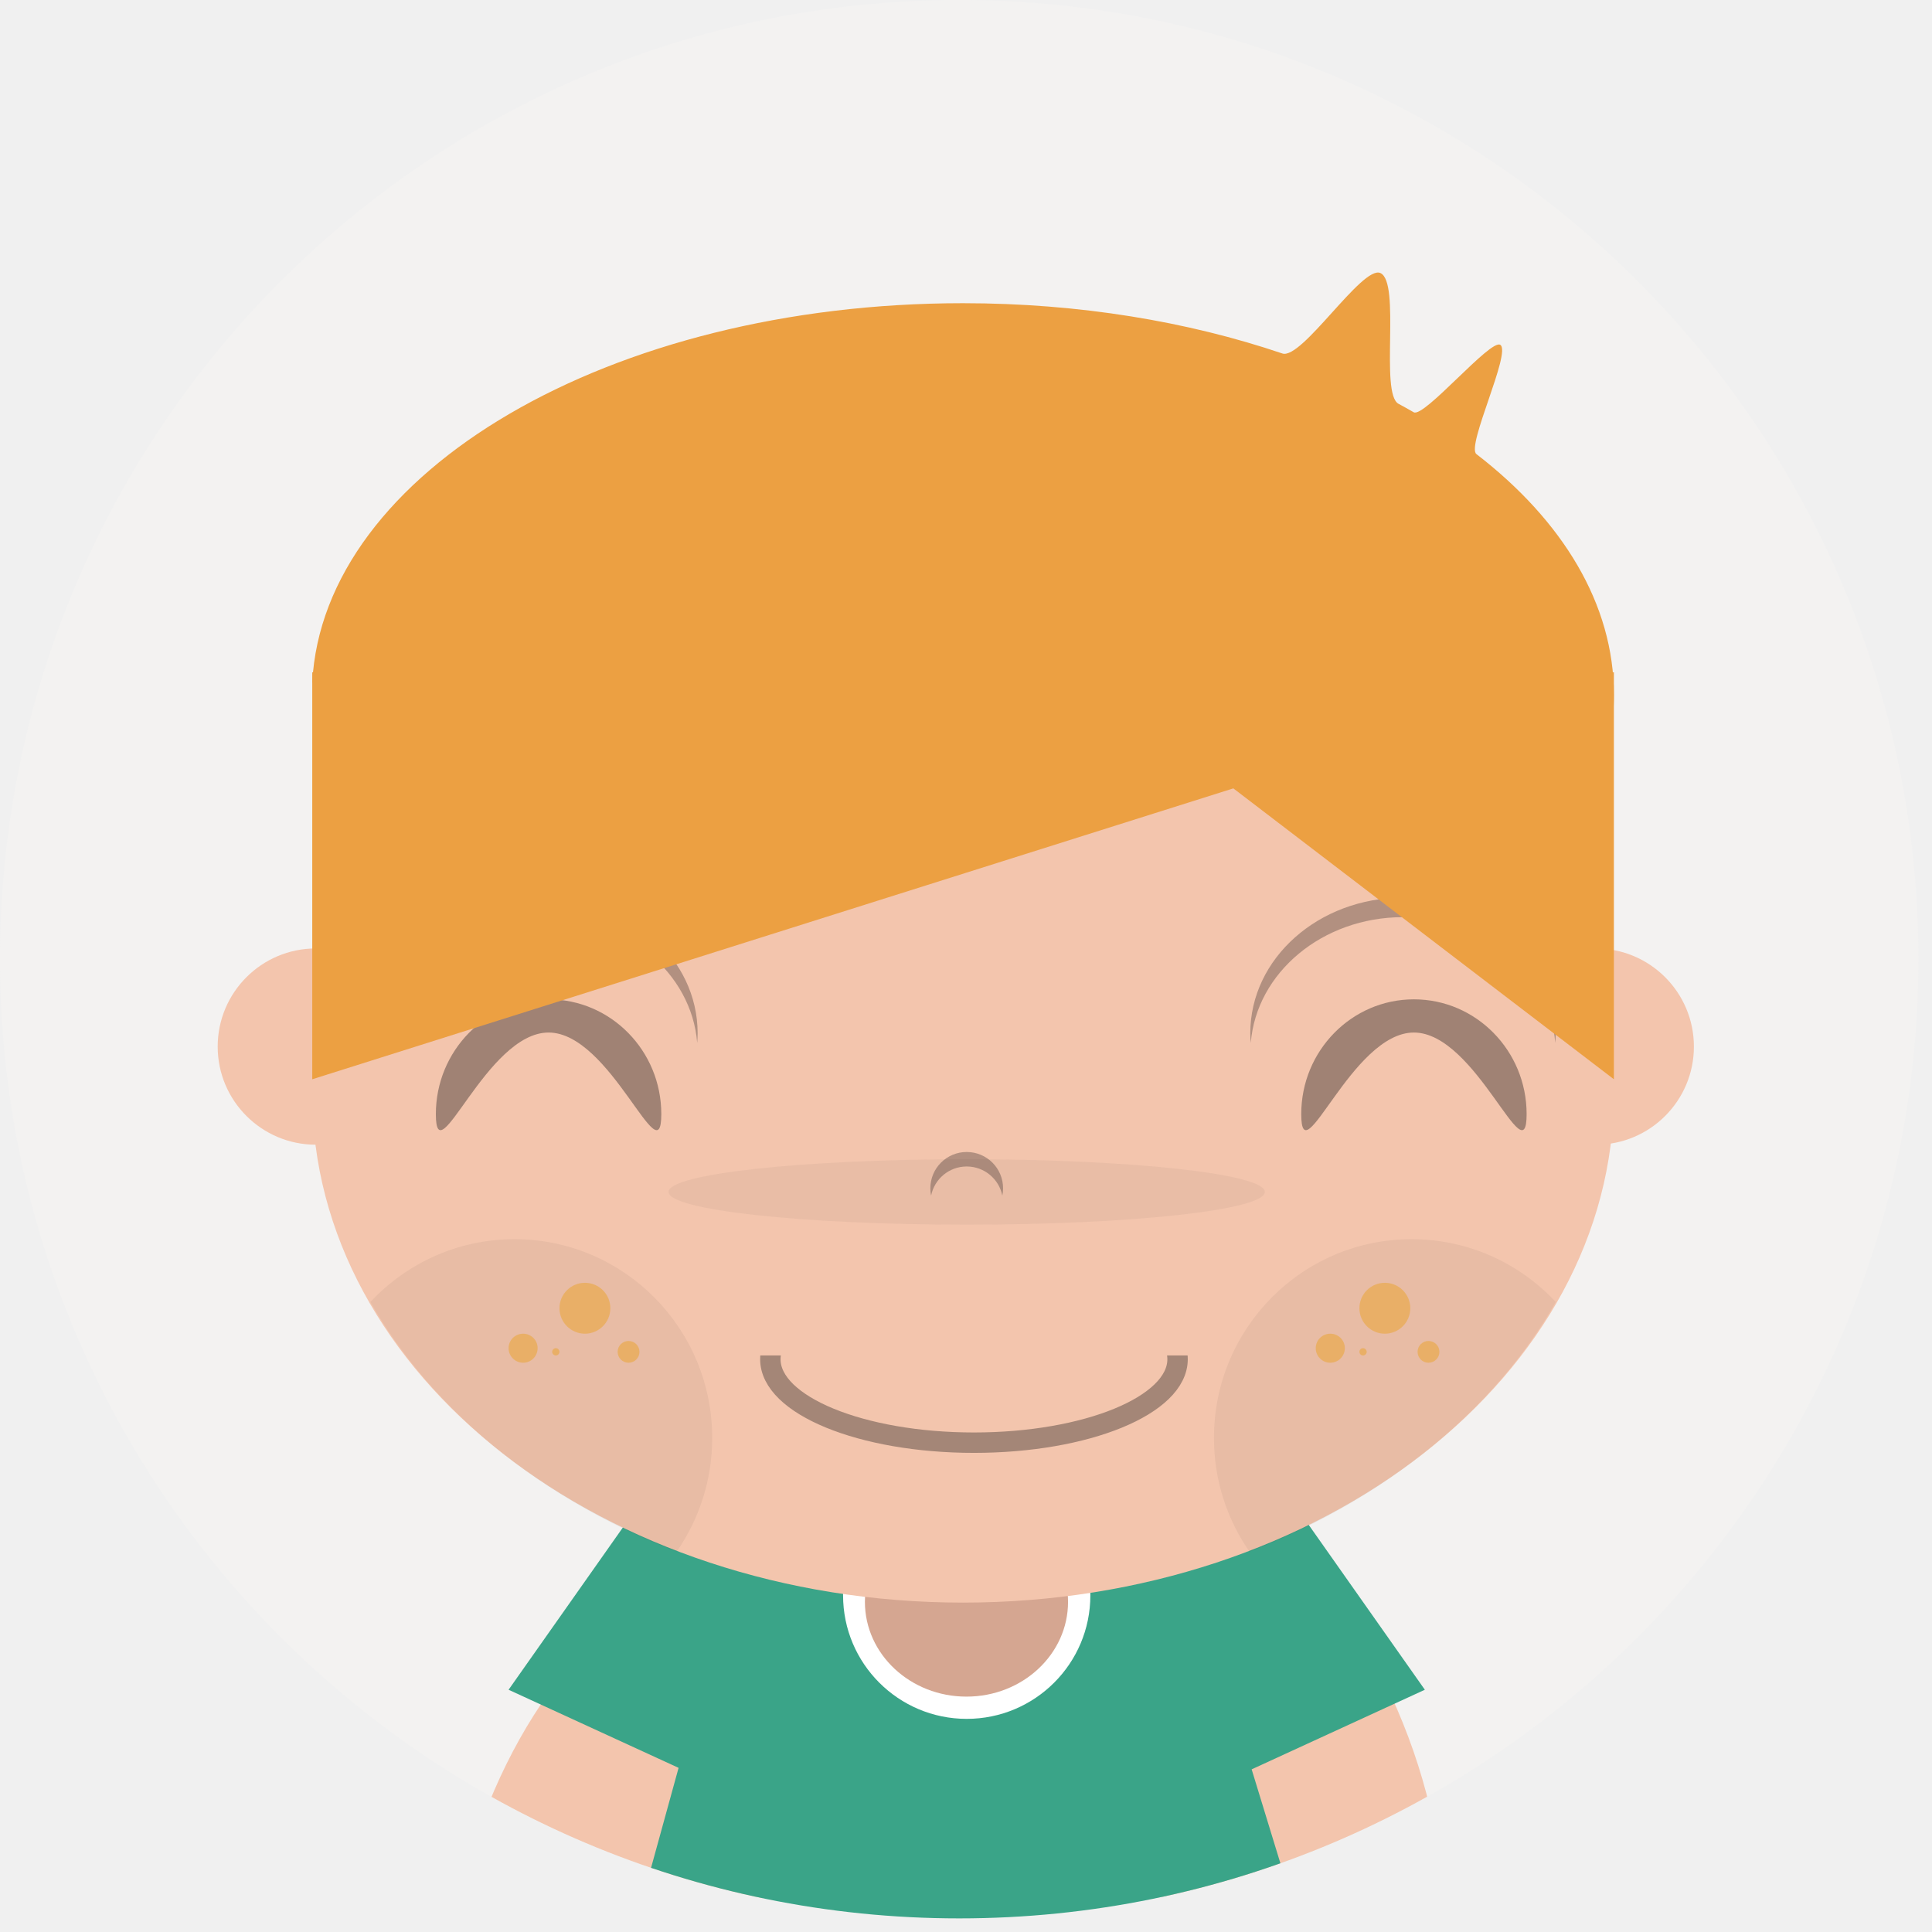
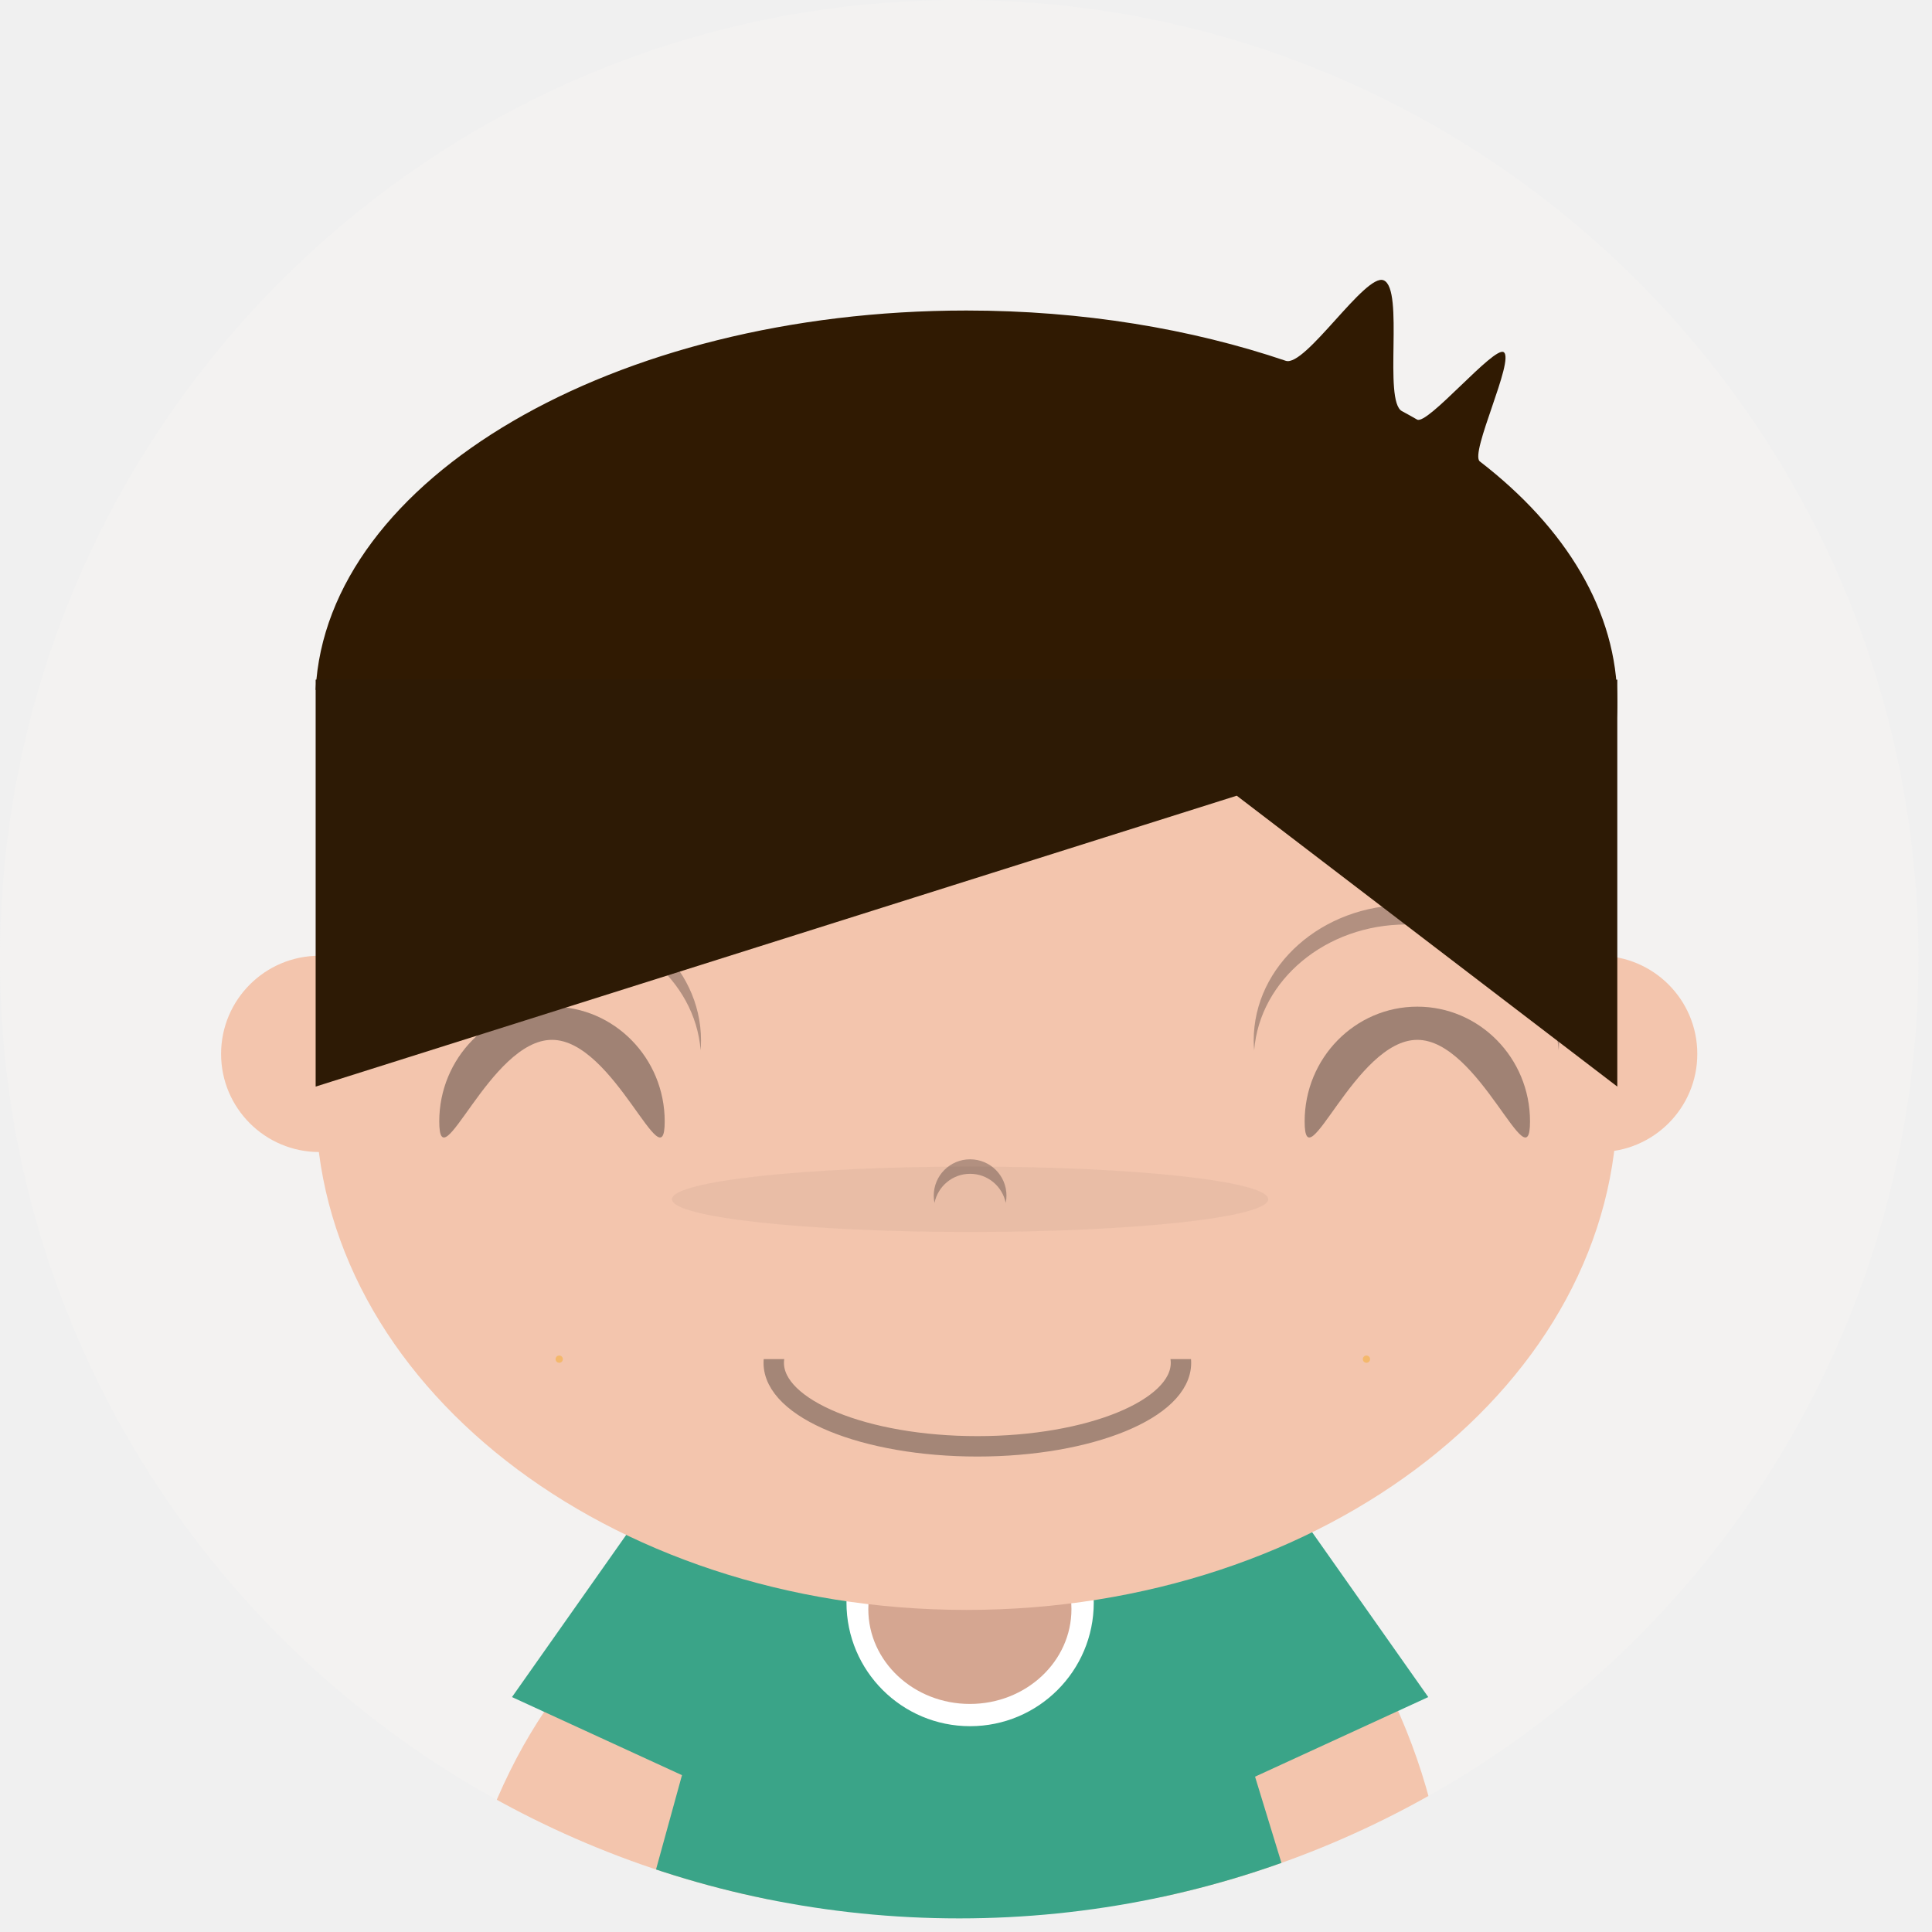
- <svg xmlns="http://www.w3.org/2000/svg" version="1.1" x="0px" y="0px" preserveAspectRatio="xMidYMid meet" width="284px" height="284px" viewBox="0 0 284 284" enable-background="new 0 0 284 284" xml:space="preserve">
-   <circle id="oval2" stroke="none" fill="rgb(243, 242, 241)" cx="141" cy="141" r="141" />
-   <g id="group" clip-path="url(#oval)">
-     <clipPath id="oval">
-       <circle cx="141" cy="141" r="141" />
+ <svg xmlns="http://www.w3.org/2000/svg" xmlns:xlink="http://www.w3.org/1999/xlink" version="1.1" id="图层_1" x="0px" y="0px" width="284px" height="284px" viewBox="0 0 284 284" enable-background="new 0 0 284 284" xml:space="preserve">
+   <circle id="oval2" fill="#F3F2F1" cx="141" cy="141" r="141" />
+   <g>
+     <defs>
+       <circle id="SVGID_1_" cx="141" cy="141" r="141" />
+     </defs>
+     <clipPath id="SVGID_2_">
+       <use xlink:href="#SVGID_1_" overflow="visible" />
    </clipPath>
-     <g id="page1">
-       <g id="layer_1">
-         <g id="layer_1_1_">
-           <path id="bezier2" stroke="none" fill="rgb(243, 197, 173)" d="M 106.18,234.3 C 117.24,238.44 119.41,259.93 111.02,282.31 102.64,304.69 86.87,319.48 75.82,315.34 64.76,311.2 62.59,289.7 70.98,267.33 79.36,244.95 95.13,230.16 106.18,234.3 Z M 106.18,234.3" />
-           <path id="bezier" stroke="none" fill="rgb(0, 0, 0)" d="M 85.45,313.56 L 85.45,330.66 198.76,330.66 198.76,313.56 85.45,313.56 Z M 85.45,313.56" />
-           <path id="bezier3" stroke="none" fill="rgb(26, 23, 24)" fill-opacity="0.3" d="M 69.5,287.42 C 67.82,286.31 67.76,281.9 69.27,277.24 69.1,277.62 68.94,278.01 68.79,278.41 66.85,283.49 66.76,288.59 68.59,289.8 70.43,291.01 73.47,287.87 75.41,282.79 75.56,282.38 75.7,281.98 75.83,281.58 73.9,285.96 71.18,288.53 69.5,287.42 L 69.5,287.42 Z M 69.5,287.42" />
-           <path id="bezier4" stroke="none" fill="rgb(243, 197, 173)" d="M 171.82,222.3 C 160.76,226.44 158.59,247.93 166.98,270.31 175.36,292.69 191.13,307.48 202.18,303.34 213.24,299.2 215.41,277.7 207.02,255.33 198.64,232.95 182.87,218.16 171.82,222.3 Z M 171.82,222.3" />
-           <path id="bezier5" stroke="none" fill="rgb(26, 23, 24)" fill-opacity="0.3" d="M 195.56,296.25 C 192.29,296.25 189.61,291.23 189.2,284.72 189.16,285.28 189.14,285.85 189.14,286.43 189.14,293.75 192.01,299.68 195.55,299.68 199.09,299.68 201.97,293.75 201.97,286.43 201.97,285.85 201.94,285.28 201.9,284.72 201.5,291.22 198.81,296.25 195.56,296.25 L 195.56,296.25 Z M 195.56,296.25" />
-           <path id="bezier6" stroke="none" fill="rgb(58, 164, 136)" d="M 209.45,248.39 L 189.89,220.62 174.13,227.86 172.73,223.29 109.82,223.29 108.74,227.25 94.32,220.62 74.76,248.39 99.75,259.87 84.38,315.7 201.01,315.7 183.99,260.09 209.45,248.39 Z M 209.45,248.39" />
-           <path id="bezier7" stroke="none" fill="rgb(255, 255, 255)" d="M 142.1,252.67 C 152.14,252.67 160.28,244.54 160.28,234.51 160.28,224.48 152.14,216.35 142.1,216.35 132.07,216.35 123.93,224.48 123.93,234.51 123.93,244.54 132.07,252.67 142.1,252.67 Z M 142.1,252.67" />
-           <path id="bezier8" stroke="none" fill="rgb(213, 166, 145)" d="M 142.07,249.4 C 150.32,249.4 157,243.16 157,235.47 157,227.78 150.32,221.55 142.07,221.55 133.82,221.55 127.14,227.78 127.14,235.47 127.14,243.16 133.82,249.4 142.07,249.4 Z M 142.07,249.4" />
-           <path id="bezier9" stroke="none" fill="rgb(243, 197, 173)" d="M 46.43,168.27 C 54.4,168.27 60.86,161.81 60.86,153.85 60.86,145.88 54.4,139.42 46.43,139.42 38.46,139.42 32,145.88 32,153.85 32,161.81 38.46,168.27 46.43,168.27 Z M 46.43,168.27" />
-           <path id="bezier10" stroke="none" fill="rgb(243, 197, 173)" d="M 234.57,168.27 C 242.54,168.27 249,161.81 249,153.85 249,145.88 242.54,139.42 234.57,139.42 226.6,139.42 220.14,145.88 220.14,153.85 220.14,161.81 226.6,168.27 234.57,168.27 Z M 234.57,168.27" />
-           <path id="bezier11" stroke="none" fill="rgb(243, 197, 173)" d="M 141.57,235.58 C 194.41,235.58 237.24,202.09 237.24,160.79 237.24,119.49 194.41,86.01 141.57,86.01 88.73,86.01 45.9,119.49 45.9,160.79 45.9,202.09 88.73,235.58 141.57,235.58 Z M 141.57,235.58" />
-           <path id="bezier12" stroke="none" fill="rgb(26, 23, 24)" fill-opacity="0.38" d="M 97.21,163.77 C 97.21,173.1 89.79,151.78 80.64,151.78 71.49,151.78 64.07,173.1 64.07,163.77 64.07,154.46 71.49,146.9 80.64,146.9 89.79,146.9 97.21,154.46 97.21,163.77 L 97.21,163.77 Z M 97.21,163.77" />
-           <path id="bezier13" stroke="none" fill="rgb(26, 23, 24)" fill-opacity="0.38" d="M 224.41,163.77 C 224.41,173.1 216.99,151.78 207.84,151.78 198.69,151.78 191.28,173.1 191.28,163.77 191.28,154.46 198.69,146.9 207.84,146.9 216.99,146.9 224.41,154.46 224.41,163.77 L 224.41,163.77 Z M 224.41,163.77" />
-           <path id="bezier14" stroke="none" fill="rgb(26, 23, 24)" fill-opacity="0.3" d="M 206.24,134.82 C 218.09,134.82 227.79,142.97 228.62,153.31 228.66,152.84 228.69,152.36 228.69,151.88 228.69,140.87 218.64,131.95 206.24,131.95 193.85,131.95 183.79,140.87 183.79,151.88 183.79,152.36 183.82,152.84 183.86,153.31 184.69,142.98 194.39,134.82 206.24,134.82 L 206.24,134.82 Z M 206.24,134.82" />
-           <path id="bezier15" stroke="none" fill="rgb(26, 23, 24)" fill-opacity="0.3" d="M 80.1,134.82 C 91.96,134.82 101.66,142.97 102.49,153.31 102.52,152.84 102.55,152.36 102.55,151.88 102.55,140.87 92.5,131.95 80.1,131.95 67.71,131.95 57.66,140.87 57.66,151.88 57.66,152.36 57.68,152.84 57.72,153.31 58.55,142.98 68.25,134.82 80.1,134.82 L 80.1,134.82 Z M 80.1,134.82" />
-           <path id="bezier16" stroke="none" fill="rgb(236, 160, 66)" d="M 237.1,105.24 C 237.19,104.21 237.24,103.17 237.24,102.13 237.24,88.79 229.69,76.51 217.03,66.75 215.5,65.57 222.21,51.79 220.54,50.69 219.12,49.76 209.33,61.48 207.81,60.6 207.08,60.18 206.33,59.76 205.58,59.36 202.8,57.85 205.96,41.44 202.9,40.13 200.23,38.99 191.37,52.94 188.5,51.96 174.62,47.26 158.61,44.57 141.55,44.57 89.69,44.57 47.48,69.38 45.9,100.34 L 237.1,100.34 237.1,105.24 237.1,105.24 237.1,105.24 Z M 237.1,105.24" />
-           <path id="bezier17" stroke="none" fill="rgb(236, 160, 66)" d="M 237.24,98.83 L 46.02,98.83 45.9,98.83 45.9,158.65 C 45.9,158.65 108.36,138.93 129.17,132.35 142.21,128.23 181.3,115.89 181.3,115.89 L 237.24,158.65 237.24,103.72 237.24,98.83 237.24,98.83 Z M 237.24,98.83" />
-           <path id="bezier18" stroke="none" fill="rgb(44, 39, 35)" d="M 141.03,317.84 L 141.03,331.73 142.1,331.73 142.1,317.84 141.03,317.84 Z M 141.03,317.84" />
-           <path id="bezier19" stroke="none" fill="rgb(26, 23, 24)" fill-opacity="0.3" d="M 142.1,171.47 C 144.69,171.47 146.85,173.31 147.34,175.75 147.41,175.4 147.45,175.05 147.45,174.68 147.45,171.73 145.06,169.34 142.1,169.34 139.15,169.34 136.76,171.73 136.76,174.68 136.76,175.05 136.8,175.4 136.87,175.75 137.36,173.31 139.52,171.47 142.1,171.47 L 142.1,171.47 Z M 142.1,171.47" />
-           <path id="bezier20" stroke="none" fill="rgb(246, 172, 44)" fill-opacity="0.5" d="M 203.57,196.05 C 205.64,196.05 207.31,194.37 207.31,192.31 207.31,190.24 205.64,188.57 203.57,188.57 201.5,188.57 199.83,190.24 199.83,192.31 199.83,194.37 201.5,196.05 203.57,196.05 Z M 203.57,196.05" />
-           <path id="bezier21" stroke="none" fill="rgb(246, 172, 44)" fill-opacity="0.5" d="M 209.98,200.32 C 210.87,200.32 211.59,199.6 211.59,198.72 211.59,197.83 210.87,197.12 209.98,197.12 209.1,197.12 208.38,197.83 208.38,198.72 208.38,199.6 209.1,200.32 209.98,200.32 Z M 209.98,200.32" />
-           <path id="bezier22" stroke="none" fill="rgb(246, 172, 44)" fill-opacity="0.5" d="M 195.55,200.32 C 196.73,200.32 197.69,199.36 197.69,198.18 197.69,197 196.73,196.05 195.55,196.05 194.37,196.05 193.41,197 193.41,198.18 193.41,199.36 194.37,200.32 195.55,200.32 Z M 195.55,200.32" />
-           <path id="bezier23" stroke="none" fill="rgb(246, 172, 44)" fill-opacity="0.5" d="M 200.36,199.25 C 200.66,199.25 200.9,199.01 200.9,198.72 200.9,198.42 200.66,198.18 200.36,198.18 200.07,198.18 199.83,198.42 199.83,198.72 199.83,199.01 200.07,199.25 200.36,199.25 Z M 200.36,199.25" />
-           <path id="bezier24" stroke="none" fill="rgb(246, 172, 44)" fill-opacity="0.5" d="M 85.98,196.05 C 88.05,196.05 89.72,194.37 89.72,192.31 89.72,190.24 88.05,188.57 85.98,188.57 83.92,188.57 82.24,190.24 82.24,192.31 82.24,194.37 83.92,196.05 85.98,196.05 Z M 85.98,196.05" />
-           <path id="bezier25" stroke="none" fill="rgb(246, 172, 44)" fill-opacity="0.5" d="M 92.4,200.32 C 93.28,200.32 94,199.6 94,198.72 94,197.83 93.28,197.12 92.4,197.12 91.51,197.12 90.79,197.83 90.79,198.72 90.79,199.6 91.51,200.32 92.4,200.32 Z M 92.4,200.32" />
-           <path id="bezier26" stroke="none" fill="rgb(246, 172, 44)" fill-opacity="0.5" d="M 76.9,200.32 C 78.08,200.32 79.03,199.36 79.03,198.18 79.03,197 78.08,196.05 76.9,196.05 75.72,196.05 74.76,197 74.76,198.18 74.76,199.36 75.72,200.32 76.9,200.32 Z M 76.9,200.32" />
-           <path id="bezier27" stroke="none" fill="rgb(246, 172, 44)" fill-opacity="0.5" d="M 81.71,199.25 C 82,199.25 82.24,199.01 82.24,198.72 82.24,198.42 82,198.18 81.71,198.18 81.41,198.18 81.17,198.42 81.17,198.72 81.17,199.01 81.41,199.25 81.71,199.25 Z M 81.71,199.25" />
-           <path id="bezier28" stroke="none" fill="rgb(7, 7, 6)" fill-opacity="0.05" d="M 75.64,182.16 C 67.28,182.16 59.75,185.71 54.45,191.39 63.54,207.37 79.54,220.38 99.46,228.1 102.75,223.36 104.69,217.6 104.69,211.38 104.69,195.24 91.68,182.16 75.64,182.16 L 75.64,182.16 Z M 75.64,182.16" />
-           <path id="bezier29" stroke="none" fill="rgb(7, 7, 6)" fill-opacity="0.05" d="M 207.5,182.16 C 215.86,182.16 223.39,185.71 228.69,191.39 219.6,207.37 203.6,220.38 183.68,228.1 180.39,223.36 178.45,217.6 178.45,211.38 178.45,195.24 191.45,182.16 207.5,182.16 L 207.5,182.16 Z M 207.5,182.16" />
-           <path id="bezier30" stroke="none" fill="rgb(44, 39, 35)" d="M 74.22,336 C 76.88,336 79.03,334.33 79.03,332.26 79.03,330.2 76.88,328.52 74.22,328.52 71.57,328.52 69.41,330.2 69.41,332.26 69.41,334.33 71.57,336 74.22,336 Z M 74.22,336" />
-           <path id="bezier31" stroke="none" fill="rgb(44, 39, 35)" d="M 81.71,336 C 84.36,336 86.52,334.33 86.52,332.26 86.52,330.2 84.36,328.52 81.71,328.52 79.05,328.52 76.9,330.2 76.9,332.26 76.9,334.33 79.05,336 81.71,336 Z M 81.71,336" />
-           <path id="bezier32" stroke="none" fill="rgb(44, 39, 35)" d="M 89.19,336 C 91.85,336 94,334.33 94,332.26 94,330.2 91.85,328.52 89.19,328.52 86.53,328.52 84.38,330.2 84.38,332.26 84.38,334.33 86.53,336 89.19,336 Z M 89.19,336" />
-           <path id="bezier33" stroke="none" fill="rgb(44, 39, 35)" d="M 97.74,336 C 100.4,336 102.55,334.33 102.55,332.26 102.55,330.2 100.4,328.52 97.74,328.52 95.08,328.52 92.93,330.2 92.93,332.26 92.93,334.33 95.08,336 97.74,336 Z M 97.74,336" />
-           <path id="bezier34" stroke="none" fill="rgb(44, 39, 35)" d="M 105.22,336 C 107.88,336 110.03,334.33 110.03,332.26 110.03,330.2 107.88,328.52 105.22,328.52 102.57,328.52 100.41,330.2 100.41,332.26 100.41,334.33 102.57,336 105.22,336 Z M 105.22,336" />
-           <path id="bezier35" stroke="none" fill="rgb(44, 39, 35)" d="M 112.71,336 C 115.36,336 117.52,334.33 117.52,332.26 117.52,330.2 115.36,328.52 112.71,328.52 110.05,328.52 107.9,330.2 107.9,332.26 107.9,334.33 110.05,336 112.71,336 Z M 112.71,336" />
-           <path id="bezier36" stroke="none" fill="rgb(44, 39, 35)" d="M 121.26,336 C 123.92,336 126.07,334.33 126.07,332.26 126.07,330.2 123.92,328.52 121.26,328.52 118.6,328.52 116.45,330.2 116.45,332.26 116.45,334.33 118.6,336 121.26,336 Z M 121.26,336" />
-           <path id="bezier37" stroke="none" fill="rgb(44, 39, 35)" d="M 128.74,336 C 131.4,336 133.55,334.33 133.55,332.26 133.55,330.2 131.4,328.52 128.74,328.52 126.08,328.52 123.93,330.2 123.93,332.26 123.93,334.33 126.08,336 128.74,336 Z M 128.74,336" />
-           <path id="bezier38" stroke="none" fill="rgb(44, 39, 35)" d="M 136.22,336 C 138.88,336 141.03,334.33 141.03,332.26 141.03,330.2 138.88,328.52 136.22,328.52 133.57,328.52 131.41,330.2 131.41,332.26 131.41,334.33 133.57,336 136.22,336 Z M 136.22,336" />
-           <path id="bezier39" stroke="none" fill="rgb(44, 39, 35)" d="M 146.91,336 C 149.57,336 151.72,334.33 151.72,332.26 151.72,330.2 149.57,328.52 146.91,328.52 144.26,328.52 142.1,330.2 142.1,332.26 142.1,334.33 144.26,336 146.91,336 Z M 146.91,336" />
-           <path id="bezier40" stroke="none" fill="rgb(44, 39, 35)" d="M 154.4,336 C 157.05,336 159.21,334.33 159.21,332.26 159.21,330.2 157.05,328.52 154.4,328.52 151.74,328.52 149.59,330.2 149.59,332.26 149.59,334.33 151.74,336 154.4,336 Z M 154.4,336" />
-           <path id="bezier41" stroke="none" fill="rgb(44, 39, 35)" d="M 161.88,336 C 164.54,336 166.69,334.33 166.69,332.26 166.69,330.2 164.54,328.52 161.88,328.52 159.22,328.52 157.07,330.2 157.07,332.26 157.07,334.33 159.22,336 161.88,336 Z M 161.88,336" />
-           <path id="bezier42" stroke="none" fill="rgb(44, 39, 35)" d="M 170.43,336 C 173.09,336 175.24,334.33 175.24,332.26 175.24,330.2 173.09,328.52 170.43,328.52 167.77,328.52 165.62,330.2 165.62,332.26 165.62,334.33 167.77,336 170.43,336 Z M 170.43,336" />
-           <path id="bezier43" stroke="none" fill="rgb(44, 39, 35)" d="M 177.91,336 C 180.57,336 182.72,334.33 182.72,332.26 182.72,330.2 180.57,328.52 177.91,328.52 175.26,328.52 173.1,330.2 173.1,332.26 173.1,334.33 175.26,336 177.91,336 Z M 177.91,336" />
-           <path id="bezier44" stroke="none" fill="rgb(44, 39, 35)" d="M 185.4,336 C 188.05,336 190.21,334.33 190.21,332.26 190.21,330.2 188.05,328.52 185.4,328.52 182.74,328.52 180.59,330.2 180.59,332.26 180.59,334.33 182.74,336 185.4,336 Z M 185.4,336" />
-           <path id="bezier45" stroke="none" fill="rgb(44, 39, 35)" d="M 193.95,336 C 196.6,336 198.76,334.33 198.76,332.26 198.76,330.2 196.6,328.52 193.95,328.52 191.29,328.52 189.14,330.2 189.14,332.26 189.14,334.33 191.29,336 193.95,336 Z M 193.95,336" />
-           <path id="bezier46" stroke="none" fill="rgb(44, 39, 35)" d="M 201.43,336 C 204.09,336 206.24,334.33 206.24,332.26 206.24,330.2 204.09,328.52 201.43,328.52 198.77,328.52 196.62,330.2 196.62,332.26 196.62,334.33 198.77,336 201.43,336 Z M 201.43,336" />
-           <path id="bezier47" stroke="none" fill="rgb(44, 39, 35)" d="M 208.91,336 C 211.57,336 213.72,334.33 213.72,332.26 213.72,330.2 211.57,328.52 208.91,328.52 206.26,328.52 204.1,330.2 204.1,332.26 204.1,334.33 206.26,336 208.91,336 Z M 208.91,336" />
-           <path id="bezier48" stroke="none" fill="rgb(26, 23, 24)" fill-opacity="0.05" d="M 142.1,180.02 C 166.31,180.02 185.93,177.87 185.93,175.21 185.93,172.56 166.31,170.41 142.1,170.41 117.9,170.41 98.28,172.56 98.28,175.21 98.28,177.87 117.9,180.02 142.1,180.02 Z M 142.1,180.02" />
-           <path id="bezier49" stroke="none" fill="rgb(255, 255, 255)" d="M 105.76,317.84 C 85.68,317.84 69.41,324.53 69.41,332.79 L 142.1,332.79 C 142.1,324.53 125.83,317.84 105.76,317.84 L 105.76,317.84 Z M 105.76,317.84" />
-           <path id="bezier50" stroke="none" fill="rgb(255, 255, 255)" d="M 178.45,317.84 C 158.38,317.84 142.1,324.53 142.1,332.79 L 214.79,332.79 C 214.79,324.53 198.52,317.84 178.45,317.84 L 178.45,317.84 Z M 178.45,317.84" />
-           <path id="bezier51" stroke="none" fill="rgb(241, 184, 156)" d="M 69.88,268.97 C 67.82,266.09 64.99,264.59 63.55,265.62 62.1,266.65 62.61,269.82 64.67,272.69 66.73,275.57 69.57,277.07 71.01,276.05 72.45,275.02 71.94,271.85 69.88,268.97 Z M 69.88,268.97" />
+     <g id="group" clip-path="url(#SVGID_2_)">
+       <g id="page1">
+         <g id="layer_1">
+           <g id="layer_1_1_">
+             <path id="bezier2" fill="#F3C5AD" d="M106.68,235.376c11.06,4.14,13.23,25.63,4.84,48.01c-8.38,22.38-24.15,37.17-35.2,33.03       c-11.06-4.14-13.23-25.64-4.84-48.01C79.86,246.026,95.63,231.236,106.68,235.376z" />
+             <path id="bezier" d="M85.95,314.636v17.1h113.31v-17.1H85.95z" />
+             <path id="bezier3" fill="#1A1718" fill-opacity="0.3" d="M70,288.496c-1.68-1.11-1.74-5.52-0.23-10.18       c-0.17,0.38-0.33,0.77-0.48,1.17c-1.94,5.08-2.03,10.18-0.2,11.39c1.84,1.21,4.88-1.93,6.82-7.01       c0.15-0.41,0.29-0.81,0.42-1.21C74.4,287.036,71.68,289.606,70,288.496L70,288.496z" />
+             <path id="bezier4" fill="#F3C5AD" d="M172.32,223.376c-11.06,4.14-13.23,25.63-4.84,48.01c8.38,22.38,24.15,37.17,35.2,33.03       c11.06-4.14,13.23-25.64,4.84-48.01C199.14,234.026,183.37,219.236,172.32,223.376z" />
+             <path id="bezier5" fill="#1A1718" fill-opacity="0.3" d="M196.06,297.326c-3.27,0-5.95-5.02-6.36-11.53       c-0.04,0.56-0.06,1.13-0.06,1.71c0,7.32,2.87,13.25,6.41,13.25c3.54,0,6.42-5.93,6.42-13.25c0-0.58-0.03-1.15-0.07-1.71       C202,292.296,199.31,297.326,196.06,297.326L196.06,297.326z" />
+             <path id="bezier6" fill="#3AA488" d="M209.95,249.466l-19.56-27.77l-15.76,7.24l-1.4-4.57h-62.91l-1.08,3.96l-14.42-6.63       l-19.56,27.77l24.99,11.48l-15.37,55.83h116.63l-17.02-55.61L209.95,249.466z" />
+             <path id="bezier7" fill="#FFFFFF" d="M142.6,253.746c10.04,0,18.18-8.13,18.18-18.16s-8.14-18.16-18.18-18.16       c-10.03,0-18.17,8.13-18.17,18.16S132.57,253.746,142.6,253.746z" />
+             <path id="bezier8" fill="#D5A691" d="M142.57,250.476c8.25,0,14.93-6.24,14.93-13.93s-6.68-13.92-14.93-13.92       s-14.93,6.23-14.93,13.92S134.32,250.476,142.57,250.476z" />
+             <path id="bezier9" fill="#F3C5AD" d="M46.93,169.346c7.97,0,14.43-6.46,14.43-14.42c0-7.97-6.46-14.43-14.43-14.43       s-14.43,6.46-14.43,14.43C32.5,162.886,38.96,169.346,46.93,169.346z" />
+             <path id="bezier10" fill="#F3C5AD" d="M235.07,169.346c7.97,0,14.43-6.46,14.43-14.42c0-7.97-6.46-14.43-14.43-14.43       c-7.97,0-14.43,6.46-14.43,14.43C220.64,162.886,227.1,169.346,235.07,169.346z" />
+             <path id="bezier11" fill="#F3C5AD" d="M142.07,236.656c52.84,0,95.67-33.49,95.67-74.79s-42.83-74.78-95.67-74.78       s-95.67,33.48-95.67,74.78S89.23,236.656,142.07,236.656z" />
+             <path id="bezier12" fill="#1A1718" fill-opacity="0.38" d="M97.71,164.846c0,9.33-7.42-11.99-16.57-11.99       s-16.57,21.32-16.57,11.99c0-9.31,7.42-16.87,16.57-16.87S97.71,155.536,97.71,164.846L97.71,164.846z" />
+             <path id="bezier13" fill="#1A1718" fill-opacity="0.38" d="M224.91,164.846c0,9.33-7.42-11.99-16.57-11.99       c-9.15,0-16.56,21.32-16.56,11.99c0-9.31,7.41-16.87,16.56-16.87C217.49,147.976,224.91,155.536,224.91,164.846L224.91,164.846       z" />
+             <path id="bezier14" fill="#1A1718" fill-opacity="0.3" d="M206.74,135.896c11.85,0,21.55,8.15,22.38,18.49       c0.04-0.47,0.07-0.95,0.07-1.43c0-11.01-10.05-19.93-22.45-19.93c-12.39,0-22.45,8.92-22.45,19.93c0,0.48,0.03,0.96,0.07,1.43       C185.19,144.056,194.89,135.896,206.74,135.896L206.74,135.896z" />
+             <path id="bezier15" fill="#1A1718" fill-opacity="0.3" d="M80.6,135.896c11.86,0,21.56,8.15,22.39,18.49       c0.03-0.47,0.06-0.95,0.06-1.43c0-11.01-10.05-19.93-22.45-19.93c-12.39,0-22.44,8.92-22.44,19.93c0,0.48,0.02,0.96,0.06,1.43       C59.05,144.056,68.75,135.896,80.6,135.896L80.6,135.896z" />
+             <path id="bezier16" fill="#301A02" d="M237.6,106.316c0.09-1.03,0.14-2.07,0.14-3.11c0-13.34-7.55-25.62-20.21-35.38       c-1.53-1.18,5.18-14.96,3.51-16.06c-1.42-0.93-11.21,10.79-12.73,9.91c-0.73-0.42-1.48-0.84-2.23-1.24       c-2.78-1.51,0.38-17.92-2.68-19.23c-2.67-1.14-11.53,12.81-14.4,11.83c-13.88-4.7-29.89-7.39-46.95-7.39       c-51.86,0-94.07,24.81-95.65,55.77h191.2V106.316L237.6,106.316L237.6,106.316z" />
+             <path id="bezier17" fill="#2D1A05" d="M237.74,99.906H46.52H46.4v59.82c0,0,62.46-19.72,83.27-26.3       c13.04-4.12,52.13-16.46,52.13-16.46l55.94,42.76v-54.93V99.906L237.74,99.906z" />
+             <path id="bezier18" fill="#2C2723" d="M141.53,318.916v13.89h1.07v-13.89H141.53z" />
+             <path id="bezier19" fill="#1A1718" fill-opacity="0.3" d="M142.6,172.546c2.59,0,4.75,1.84,5.24,4.28       c0.07-0.35,0.11-0.7,0.11-1.07c0-2.95-2.39-5.34-5.35-5.34c-2.95,0-5.34,2.39-5.34,5.34c0,0.37,0.04,0.72,0.11,1.07       C137.86,174.386,140.02,172.546,142.6,172.546L142.6,172.546z" />
+             <path id="bezier23" fill="#F6AC2C" fill-opacity="0.5" d="M200.86,200.326c0.3,0,0.54-0.24,0.54-0.53       c0-0.3-0.24-0.54-0.54-0.54c-0.29,0-0.53,0.24-0.53,0.54C200.33,200.086,200.57,200.326,200.86,200.326z" />
+             <path id="bezier27" fill="#F6AC2C" fill-opacity="0.5" d="M82.21,200.326c0.29,0,0.53-0.24,0.53-0.53       c0-0.3-0.24-0.54-0.53-0.54c-0.3,0-0.54,0.24-0.54,0.54C81.67,200.086,81.91,200.326,82.21,200.326z" />
+             <path id="bezier30" fill="#2C2723" d="M74.72,337.076c2.66,0,4.81-1.67,4.81-3.74c0-2.06-2.15-3.74-4.81-3.74       c-2.65,0-4.81,1.68-4.81,3.74C69.91,335.406,72.07,337.076,74.72,337.076z" />
+             <path id="bezier31" fill="#2C2723" d="M82.21,337.076c2.65,0,4.81-1.67,4.81-3.74c0-2.06-2.16-3.74-4.81-3.74       c-2.66,0-4.81,1.68-4.81,3.74C77.4,335.406,79.55,337.076,82.21,337.076z" />
+             <path id="bezier32" fill="#2C2723" d="M89.69,337.076c2.66,0,4.81-1.67,4.81-3.74c0-2.06-2.15-3.74-4.81-3.74       c-2.66,0-4.81,1.68-4.81,3.74C84.88,335.406,87.03,337.076,89.69,337.076z" />
+             <path id="bezier33" fill="#2C2723" d="M98.24,337.076c2.66,0,4.81-1.67,4.81-3.74c0-2.06-2.15-3.74-4.81-3.74       c-2.66,0-4.81,1.68-4.81,3.74C93.43,335.406,95.58,337.076,98.24,337.076z" />
+             <path id="bezier34" fill="#2C2723" d="M105.72,337.076c2.66,0,4.81-1.67,4.81-3.74c0-2.06-2.15-3.74-4.81-3.74       c-2.65,0-4.81,1.68-4.81,3.74C100.91,335.406,103.07,337.076,105.72,337.076z" />
+             <path id="bezier35" fill="#2C2723" d="M113.21,337.076c2.65,0,4.81-1.67,4.81-3.74c0-2.06-2.16-3.74-4.81-3.74       c-2.66,0-4.81,1.68-4.81,3.74C108.4,335.406,110.55,337.076,113.21,337.076z" />
+             <path id="bezier36" fill="#2C2723" d="M121.76,337.076c2.66,0,4.81-1.67,4.81-3.74c0-2.06-2.15-3.74-4.81-3.74       c-2.66,0-4.81,1.68-4.81,3.74C116.95,335.406,119.1,337.076,121.76,337.076z" />
+             <path id="bezier37" fill="#2C2723" d="M129.24,337.076c2.66,0,4.81-1.67,4.81-3.74c0-2.06-2.15-3.74-4.81-3.74       c-2.66,0-4.81,1.68-4.81,3.74C124.43,335.406,126.58,337.076,129.24,337.076z" />
+             <path id="bezier38" fill="#2C2723" d="M136.72,337.076c2.66,0,4.81-1.67,4.81-3.74c0-2.06-2.15-3.74-4.81-3.74       c-2.65,0-4.81,1.68-4.81,3.74C131.91,335.406,134.07,337.076,136.72,337.076z" />
+             <path id="bezier39" fill="#2C2723" d="M147.41,337.076c2.66,0,4.81-1.67,4.81-3.74c0-2.06-2.15-3.74-4.81-3.74       c-2.65,0-4.81,1.68-4.81,3.74C142.6,335.406,144.76,337.076,147.41,337.076z" />
+             <path id="bezier40" fill="#2C2723" d="M154.9,337.076c2.65,0,4.81-1.67,4.81-3.74c0-2.06-2.16-3.74-4.81-3.74       c-2.66,0-4.81,1.68-4.81,3.74C150.09,335.406,152.24,337.076,154.9,337.076z" />
+             <path id="bezier41" fill="#2C2723" d="M162.38,337.076c2.66,0,4.81-1.67,4.81-3.74c0-2.06-2.15-3.74-4.81-3.74       c-2.66,0-4.81,1.68-4.81,3.74C157.57,335.406,159.72,337.076,162.38,337.076z" />
+             <path id="bezier42" fill="#2C2723" d="M170.93,337.076c2.66,0,4.81-1.67,4.81-3.74c0-2.06-2.15-3.74-4.81-3.74       c-2.66,0-4.81,1.68-4.81,3.74C166.12,335.406,168.27,337.076,170.93,337.076z" />
+             <path id="bezier43" fill="#2C2723" d="M178.41,337.076c2.66,0,4.81-1.67,4.81-3.74c0-2.06-2.15-3.74-4.81-3.74       c-2.65,0-4.81,1.68-4.81,3.74C173.6,335.406,175.76,337.076,178.41,337.076z" />
+             <path id="bezier44" fill="#2C2723" d="M185.9,337.076c2.65,0,4.81-1.67,4.81-3.74c0-2.06-2.16-3.74-4.81-3.74       c-2.66,0-4.81,1.68-4.81,3.74C181.09,335.406,183.24,337.076,185.9,337.076z" />
+             <path id="bezier45" fill="#2C2723" d="M194.45,337.076c2.65,0,4.81-1.67,4.81-3.74c0-2.06-2.16-3.74-4.81-3.74       c-2.66,0-4.81,1.68-4.81,3.74C189.64,335.406,191.79,337.076,194.45,337.076z" />
+             <path id="bezier46" fill="#2C2723" d="M201.93,337.076c2.66,0,4.81-1.67,4.81-3.74c0-2.06-2.15-3.74-4.81-3.74       c-2.66,0-4.81,1.68-4.81,3.74C197.12,335.406,199.27,337.076,201.93,337.076z" />
+             <path id="bezier47" fill="#2C2723" d="M209.41,337.076c2.66,0,4.81-1.67,4.81-3.74c0-2.06-2.15-3.74-4.81-3.74       c-2.65,0-4.81,1.68-4.81,3.74C204.6,335.406,206.76,337.076,209.41,337.076z" />
+             <path id="bezier48" fill="#1A1718" fill-opacity="0.05" d="M142.6,181.096c24.21,0,43.83-2.15,43.83-4.81       c0-2.65-19.62-4.8-43.83-4.8c-24.2,0-43.82,2.15-43.82,4.8C98.78,178.946,118.4,181.096,142.6,181.096z" />
+             <path id="bezier49" fill="#FFFFFF" d="M106.26,318.916c-20.08,0-36.35,6.69-36.35,14.95h72.69       C142.6,325.606,126.33,318.916,106.26,318.916L106.26,318.916z" />
+             <path id="bezier50" fill="#FFFFFF" d="M178.95,318.916c-20.07,0-36.35,6.69-36.35,14.95h72.69       C215.29,325.606,199.02,318.916,178.95,318.916L178.95,318.916z" />
+             <path id="bezier51" fill="#F1B89C" d="M70.38,270.046c-2.06-2.88-4.89-4.38-6.33-3.35c-1.45,1.03-0.94,4.2,1.12,7.07       c2.06,2.88,4.9,4.38,6.34,3.36C72.95,276.096,72.44,272.926,70.38,270.046z" />
+           </g>
+           <path id="bezier52" fill="none" stroke="#A48677" stroke-width="3" d="M173.6,200.348c0,6.76-13.38,12.26-29.93,12.26      s-29.93-5.51-29.93-12.26c0-6.81,13.38-12.31,29.93-12.31S173.6,193.538,173.6,200.348L173.6,200.348z" />
+           <path id="bezier53" fill="#F3C5AD" d="M110.53,184.828v14.96h65.21v-14.96H110.53z" />
        </g>
-         <path id="bezier52" stroke="rgb(164, 134, 119)" stroke-width="3" stroke-miterlimit="4" fill="none" d="M 173.1,199.81 C 173.1,206.57 159.72,212.07 143.17,212.07 126.62,212.07 113.24,206.56 113.24,199.81 113.24,193 126.62,187.5 143.17,187.5 159.72,187.5 173.1,193 173.1,199.81 L 173.1,199.81 Z M 173.1,199.81" />
-         <path id="bezier53" stroke="none" fill="rgb(243, 197, 173)" d="M 110.03,184.29 L 110.03,199.25 175.24,199.25 175.24,184.29 110.03,184.29 Z M 110.03,184.29" />
      </g>
    </g>
  </g>
</svg>
